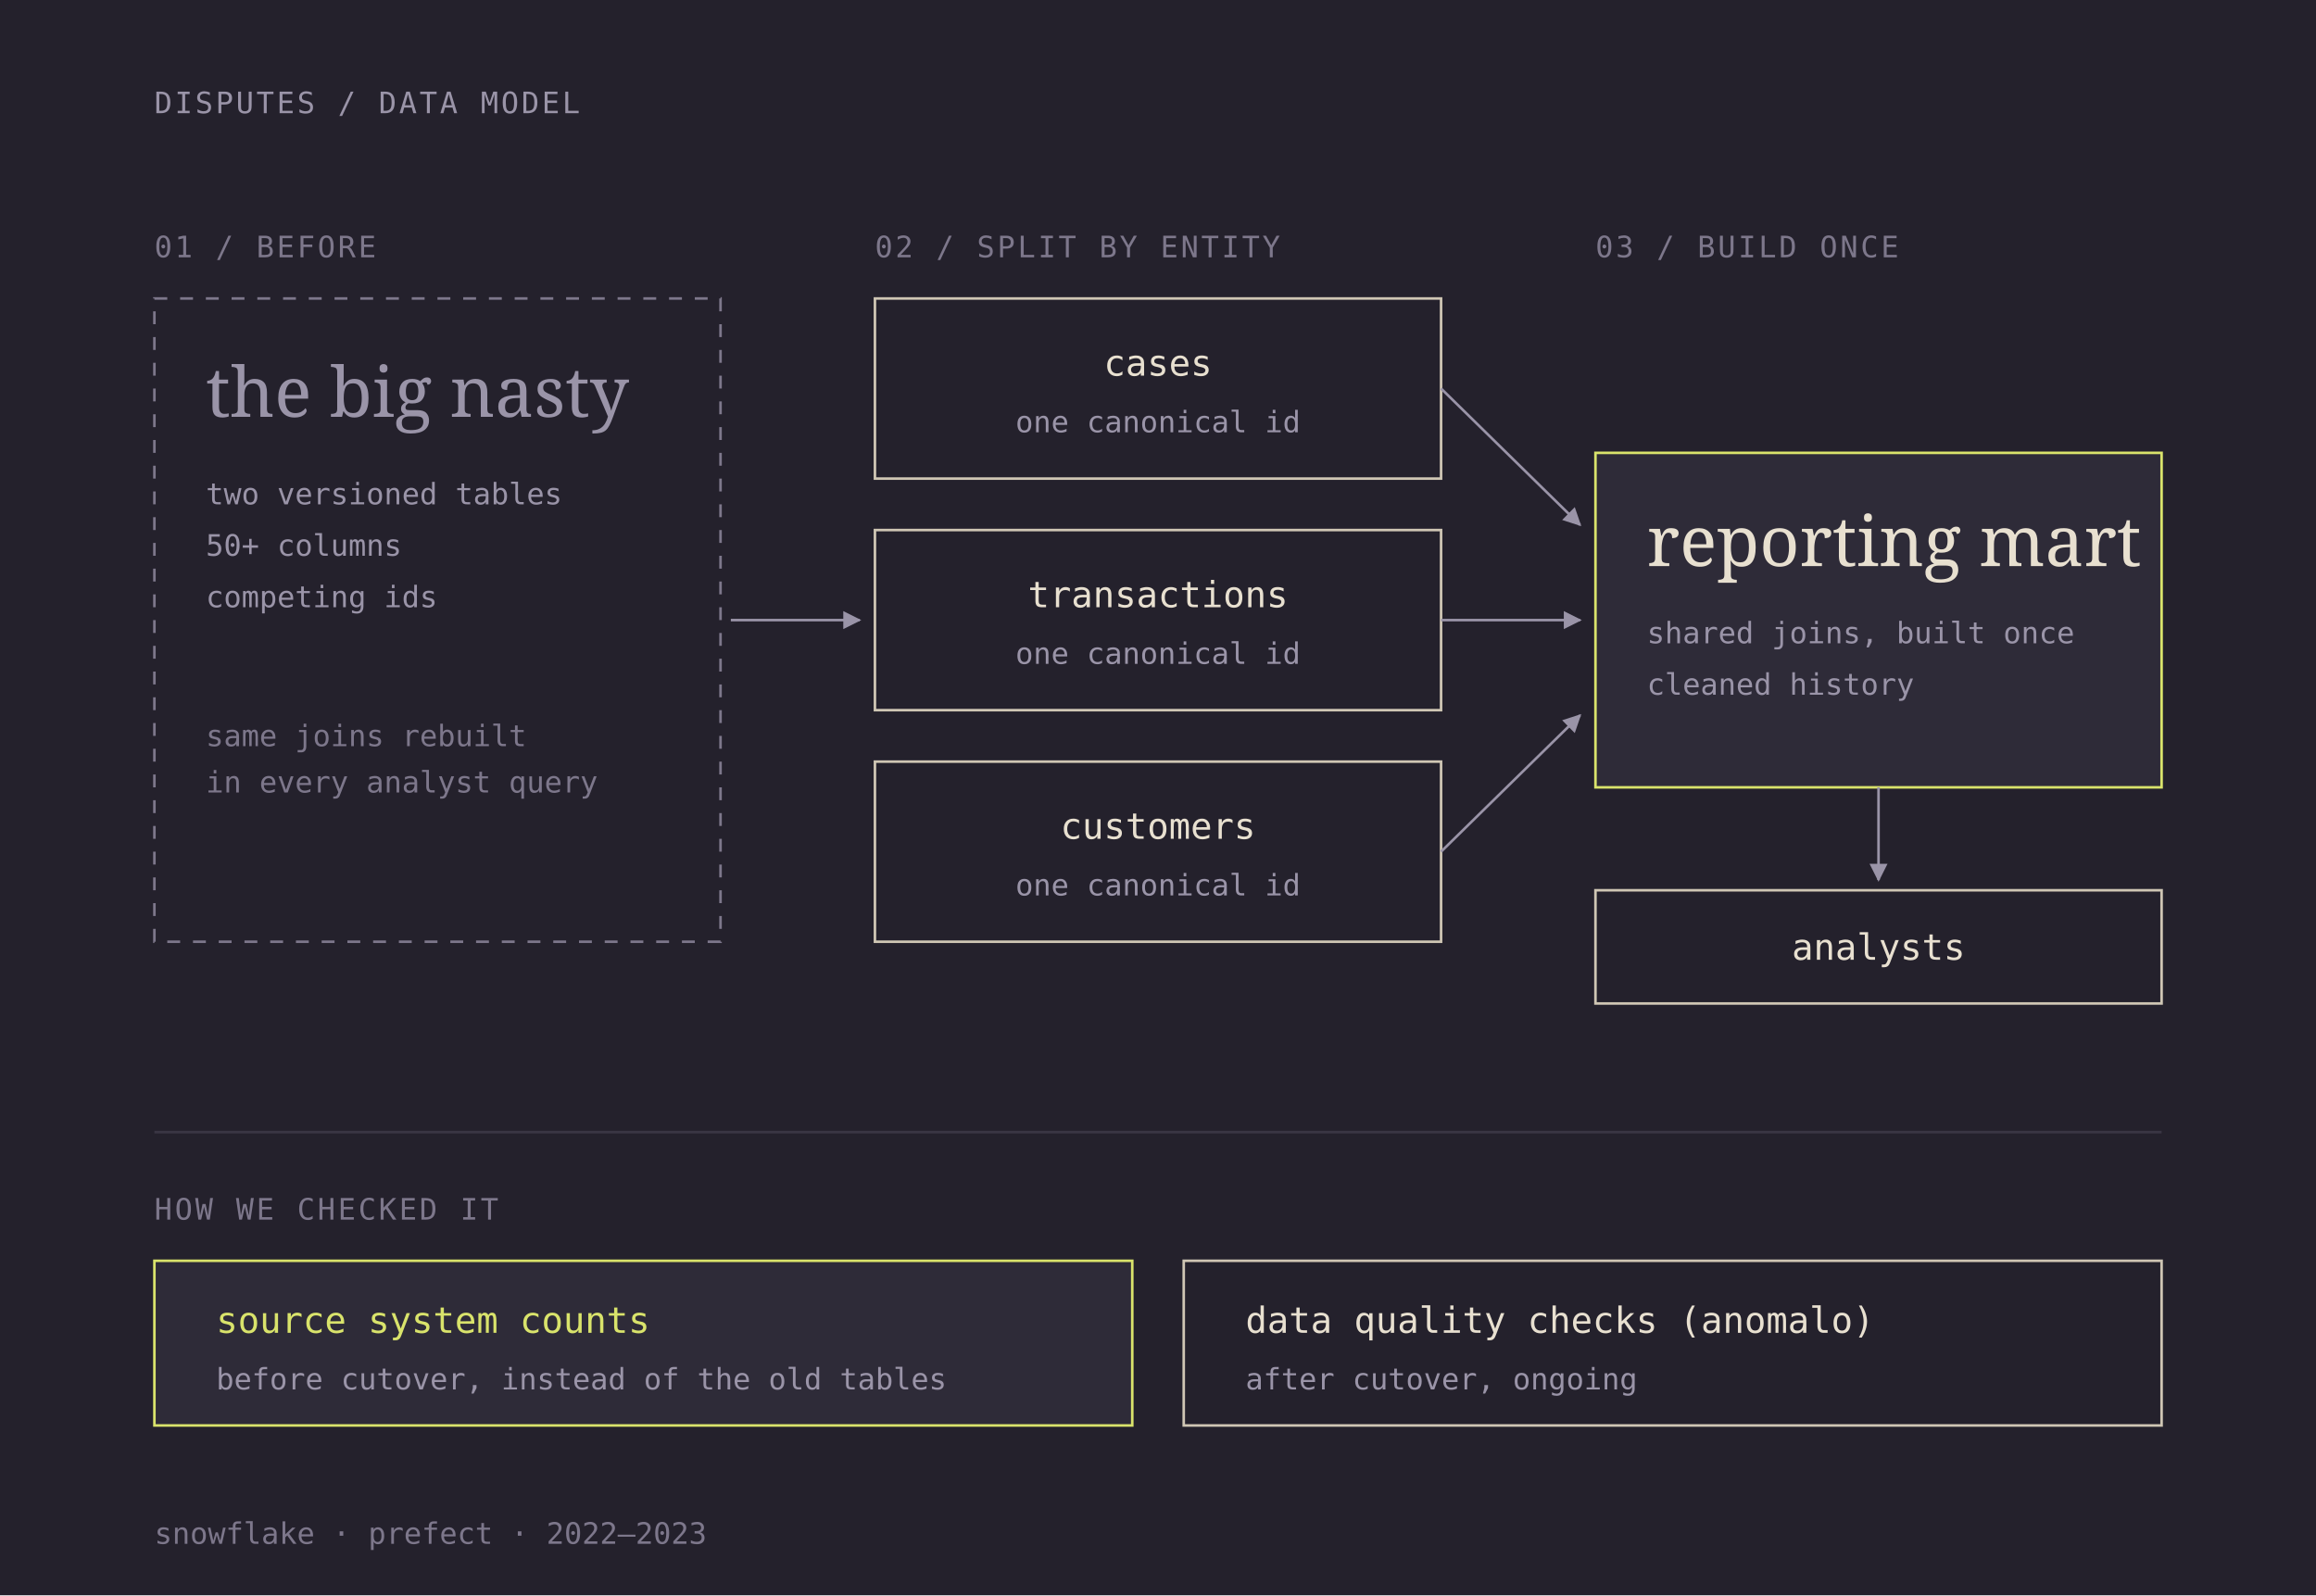
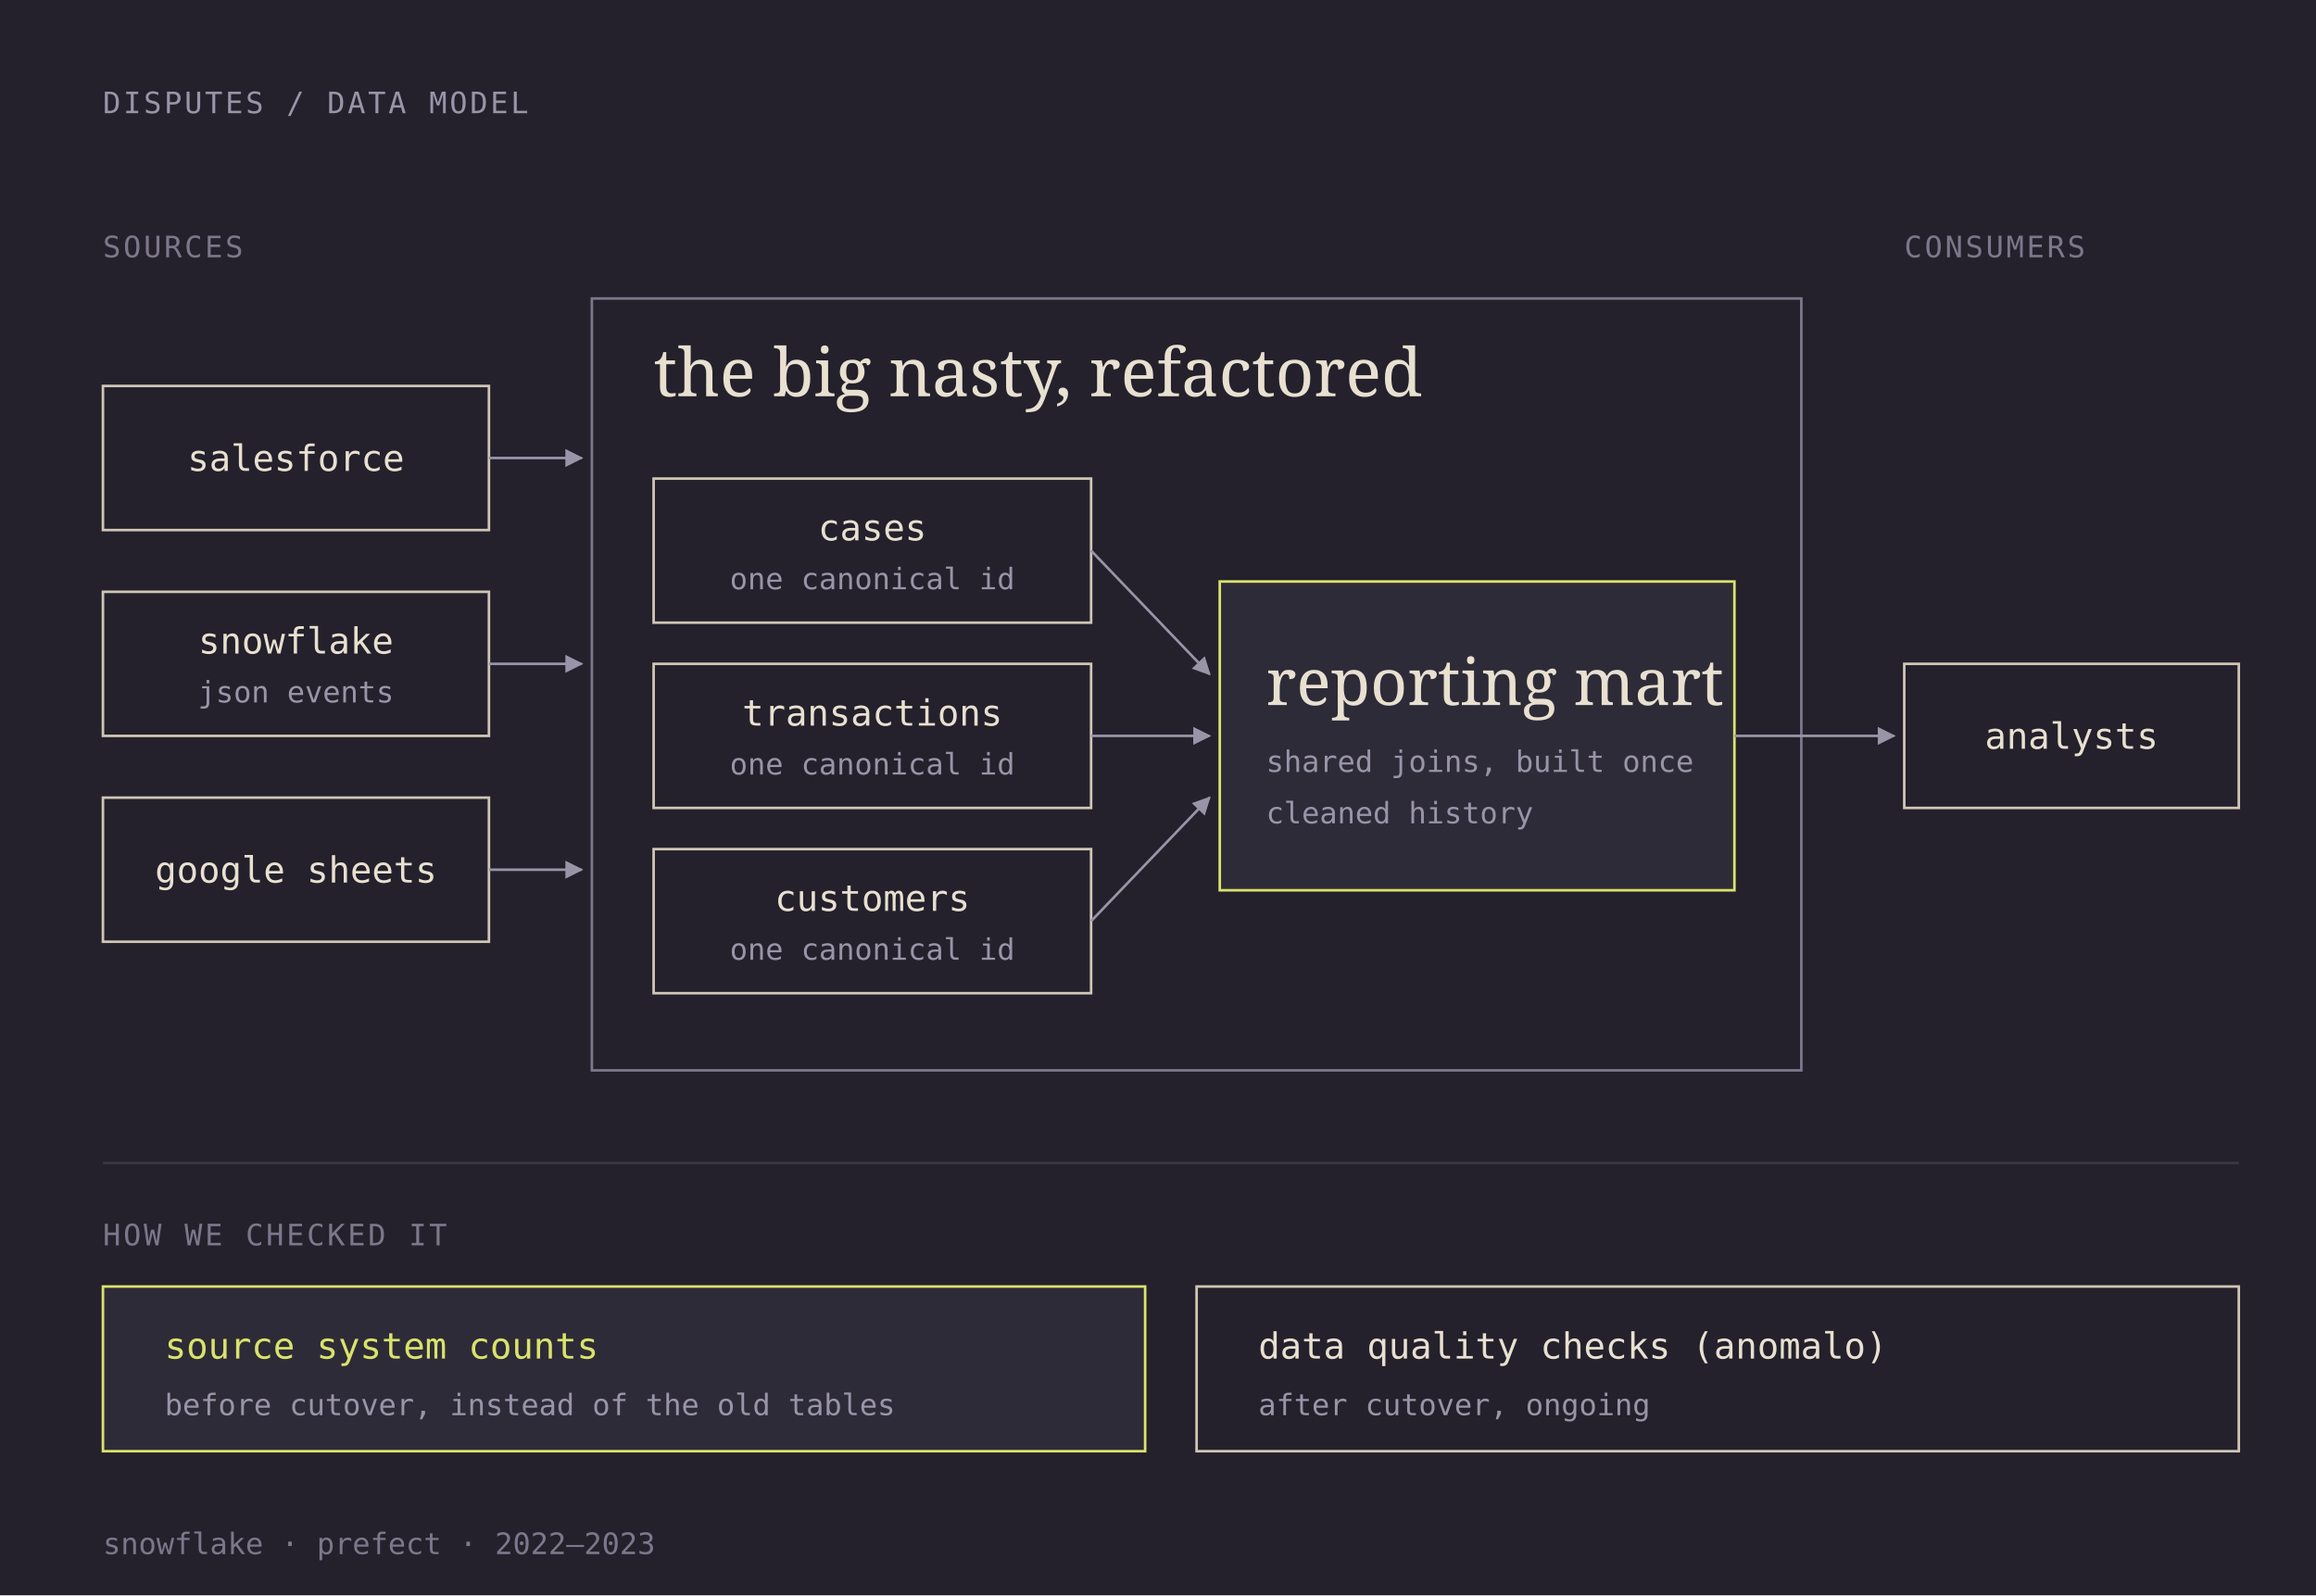
- <svg xmlns="http://www.w3.org/2000/svg" viewBox="0 0 900 620" role="img" aria-label="Disputes data refactor in three steps: two versioned tables with competing identifiers were split into case, transaction and customer tables with one canonical identifier each, which feed one reporting mart where shared joins are built once for analysts. The model was checked against source system counts before cutover and monitored with data quality checks afterward.">
+ <svg xmlns="http://www.w3.org/2000/svg" viewBox="0 0 900 620" role="img" aria-label="Disputes data refactor: Salesforce, Snowflake JSON events and Google Sheets feed the refactored model, where case, transaction and customer tables each have one canonical identifier and feed a reporting mart with shared joins built once for analysts. The model was checked against source system counts before cutover and monitored with data quality checks afterward.">
  <defs>
    <marker id="arrow" viewBox="0 0 10 10" refX="9" refY="5" markerWidth="7" markerHeight="7" orient="auto-start-reverse">
      <path d="M0,0 L10,5 L0,10 z" fill="#9a94a8" />
    </marker>
    <style>
      .mono { font-family: "IBM Plex Mono", "JetBrains Mono", ui-monospace, monospace; }
      .serif { font-family: "Cormorant Garamond", "EB Garamond", Georgia, serif; }
      .box { fill: none; stroke: #cfc6b4; stroke-width: 1; }
-       .dashed { stroke-dasharray: 5 5; stroke: #7d778b; }
+       .outer { fill: none; stroke: #7d778b; stroke-width: 1; }
      .mod { fill: #2e2b38; stroke: #d9e36b; stroke-width: 1; }
      .label { fill: #e8e0d0; font-size: 14px; }
      .sub { fill: #9a94a8; font-size: 11.5px; }
      .muted { fill: #7d778b; }
      .accent { fill: #d9e36b; }
      .line { stroke: #9a94a8; stroke-width: 1; fill: none; }
      .rule { stroke: #3a3644; stroke-width: 1; }
    </style>
  </defs>
  <rect width="900" height="620" fill="#24212c" />
-   <text x="60" y="44" class="mono sub" letter-spacing="1">DISPUTES / DATA MODEL</text>
-   <text x="60" y="100" class="mono sub muted" letter-spacing="1">01 / BEFORE</text>
-   <text x="340" y="100" class="mono sub muted" letter-spacing="1">02 / SPLIT BY ENTITY</text>
-   <text x="620" y="100" class="mono sub muted" letter-spacing="1">03 / BUILD ONCE</text>
-   <rect x="60" y="116" width="220" height="250" class="box dashed" />
-   <text x="80" y="162" class="serif" font-size="27" fill="#9a94a8">the big nasty</text>
-   <text x="80" y="196" class="mono sub">two versioned tables</text>
-   <text x="80" y="216" class="mono sub">50+ columns</text>
-   <text x="80" y="236" class="mono sub">competing ids</text>
-   <text x="80" y="290" class="mono sub muted">same joins rebuilt</text>
-   <text x="80" y="308" class="mono sub muted">in every analyst query</text>
-   <path d="M284,241 L334,241" class="line" marker-end="url(#arrow)" />
-   <rect x="340" y="116" width="220" height="70" class="box" />
-   <text x="450" y="146" text-anchor="middle" class="mono label">cases</text>
-   <text x="450" y="168" text-anchor="middle" class="mono sub">one canonical id</text>
-   <rect x="340" y="206" width="220" height="70" class="box" />
-   <text x="450" y="236" text-anchor="middle" class="mono label">transactions</text>
-   <text x="450" y="258" text-anchor="middle" class="mono sub">one canonical id</text>
-   <rect x="340" y="296" width="220" height="70" class="box" />
-   <text x="450" y="326" text-anchor="middle" class="mono label">customers</text>
-   <text x="450" y="348" text-anchor="middle" class="mono sub">one canonical id</text>
-   <path d="M560,151 L614,204" class="line" marker-end="url(#arrow)" />
-   <path d="M560,241 L614,241" class="line" marker-end="url(#arrow)" />
-   <path d="M560,331 L614,278" class="line" marker-end="url(#arrow)" />
-   <rect x="620" y="176" width="220" height="130" class="mod" />
-   <text x="640" y="220" class="serif" font-size="27" fill="#e8e0d0">reporting mart</text>
-   <text x="640" y="250" class="mono sub">shared joins, built once</text>
-   <text x="640" y="270" class="mono sub">cleaned history</text>
-   <path d="M730,306 L730,342" class="line" marker-end="url(#arrow)" />
-   <rect x="620" y="346" width="220" height="44" class="box" />
-   <text x="730" y="373" text-anchor="middle" class="mono label">analysts</text>
-   <line x1="60" y1="440" x2="840" y2="440" class="rule" />
-   <text x="60" y="474" class="mono sub muted" letter-spacing="1">HOW WE CHECKED IT</text>
-   <rect x="60" y="490" width="380" height="64" class="mod" />
-   <text x="84" y="518" class="mono label accent">source system counts</text>
-   <text x="84" y="540" class="mono sub">before cutover, instead of the old tables</text>
-   <rect x="460" y="490" width="380" height="64" class="box" />
-   <text x="484" y="518" class="mono label">data quality checks (anomalo)</text>
-   <text x="484" y="540" class="mono sub">after cutover, ongoing</text>
-   <text x="60" y="600" class="mono sub muted">snowflake · prefect · 2022–2023</text>
+   <text x="40" y="44" class="mono sub" letter-spacing="1">DISPUTES / DATA MODEL</text>
+   <text x="40" y="100" class="mono sub muted" letter-spacing="1">SOURCES</text>
+   <rect x="40" y="150" width="150" height="56" class="box" />
+   <text x="115" y="183" text-anchor="middle" class="mono label">salesforce</text>
+   <rect x="40" y="230" width="150" height="56" class="box" />
+   <text x="115" y="254" text-anchor="middle" class="mono label">snowflake</text>
+   <text x="115" y="273" text-anchor="middle" class="mono sub">json events</text>
+   <rect x="40" y="310" width="150" height="56" class="box" />
+   <text x="115" y="343" text-anchor="middle" class="mono label">google sheets</text>
+   <path d="M190,178 L226,178" class="line" marker-end="url(#arrow)" />
+   <path d="M190,258 L226,258" class="line" marker-end="url(#arrow)" />
+   <path d="M190,338 L226,338" class="line" marker-end="url(#arrow)" />
+   <rect x="230" y="116" width="470" height="300" class="outer" />
+   <text x="254" y="154" class="serif" font-size="26" fill="#e8e0d0">the big nasty, refactored</text>
+   <rect x="254" y="186" width="170" height="56" class="box" />
+   <text x="339" y="210" text-anchor="middle" class="mono label">cases</text>
+   <text x="339" y="229" text-anchor="middle" class="mono sub">one canonical id</text>
+   <rect x="254" y="258" width="170" height="56" class="box" />
+   <text x="339" y="282" text-anchor="middle" class="mono label">transactions</text>
+   <text x="339" y="301" text-anchor="middle" class="mono sub">one canonical id</text>
+   <rect x="254" y="330" width="170" height="56" class="box" />
+   <text x="339" y="354" text-anchor="middle" class="mono label">customers</text>
+   <text x="339" y="373" text-anchor="middle" class="mono sub">one canonical id</text>
+   <path d="M424,214 L470,262" class="line" marker-end="url(#arrow)" />
+   <path d="M424,286 L470,286" class="line" marker-end="url(#arrow)" />
+   <path d="M424,358 L470,310" class="line" marker-end="url(#arrow)" />
+   <rect x="474" y="226" width="200" height="120" class="mod" />
+   <text x="492" y="274" class="serif" font-size="25" fill="#e8e0d0">reporting mart</text>
+   <text x="492" y="300" class="mono sub">shared joins, built once</text>
+   <text x="492" y="320" class="mono sub">cleaned history</text>
+   <text x="740" y="100" class="mono sub muted" letter-spacing="1">CONSUMERS</text>
+   <path d="M674,286 L736,286" class="line" marker-end="url(#arrow)" />
+   <rect x="740" y="258" width="130" height="56" class="box" />
+   <text x="805" y="291" text-anchor="middle" class="mono label">analysts</text>
+   <line x1="40" y1="452" x2="870" y2="452" class="rule" />
+   <text x="40" y="484" class="mono sub muted" letter-spacing="1">HOW WE CHECKED IT</text>
+   <rect x="40" y="500" width="405" height="64" class="mod" />
+   <text x="64" y="528" class="mono label accent">source system counts</text>
+   <text x="64" y="550" class="mono sub">before cutover, instead of the old tables</text>
+   <rect x="465" y="500" width="405" height="64" class="box" />
+   <text x="489" y="528" class="mono label">data quality checks (anomalo)</text>
+   <text x="489" y="550" class="mono sub">after cutover, ongoing</text>
+   <text x="40" y="604" class="mono sub muted">snowflake · prefect · 2022–2023</text>
</svg>
